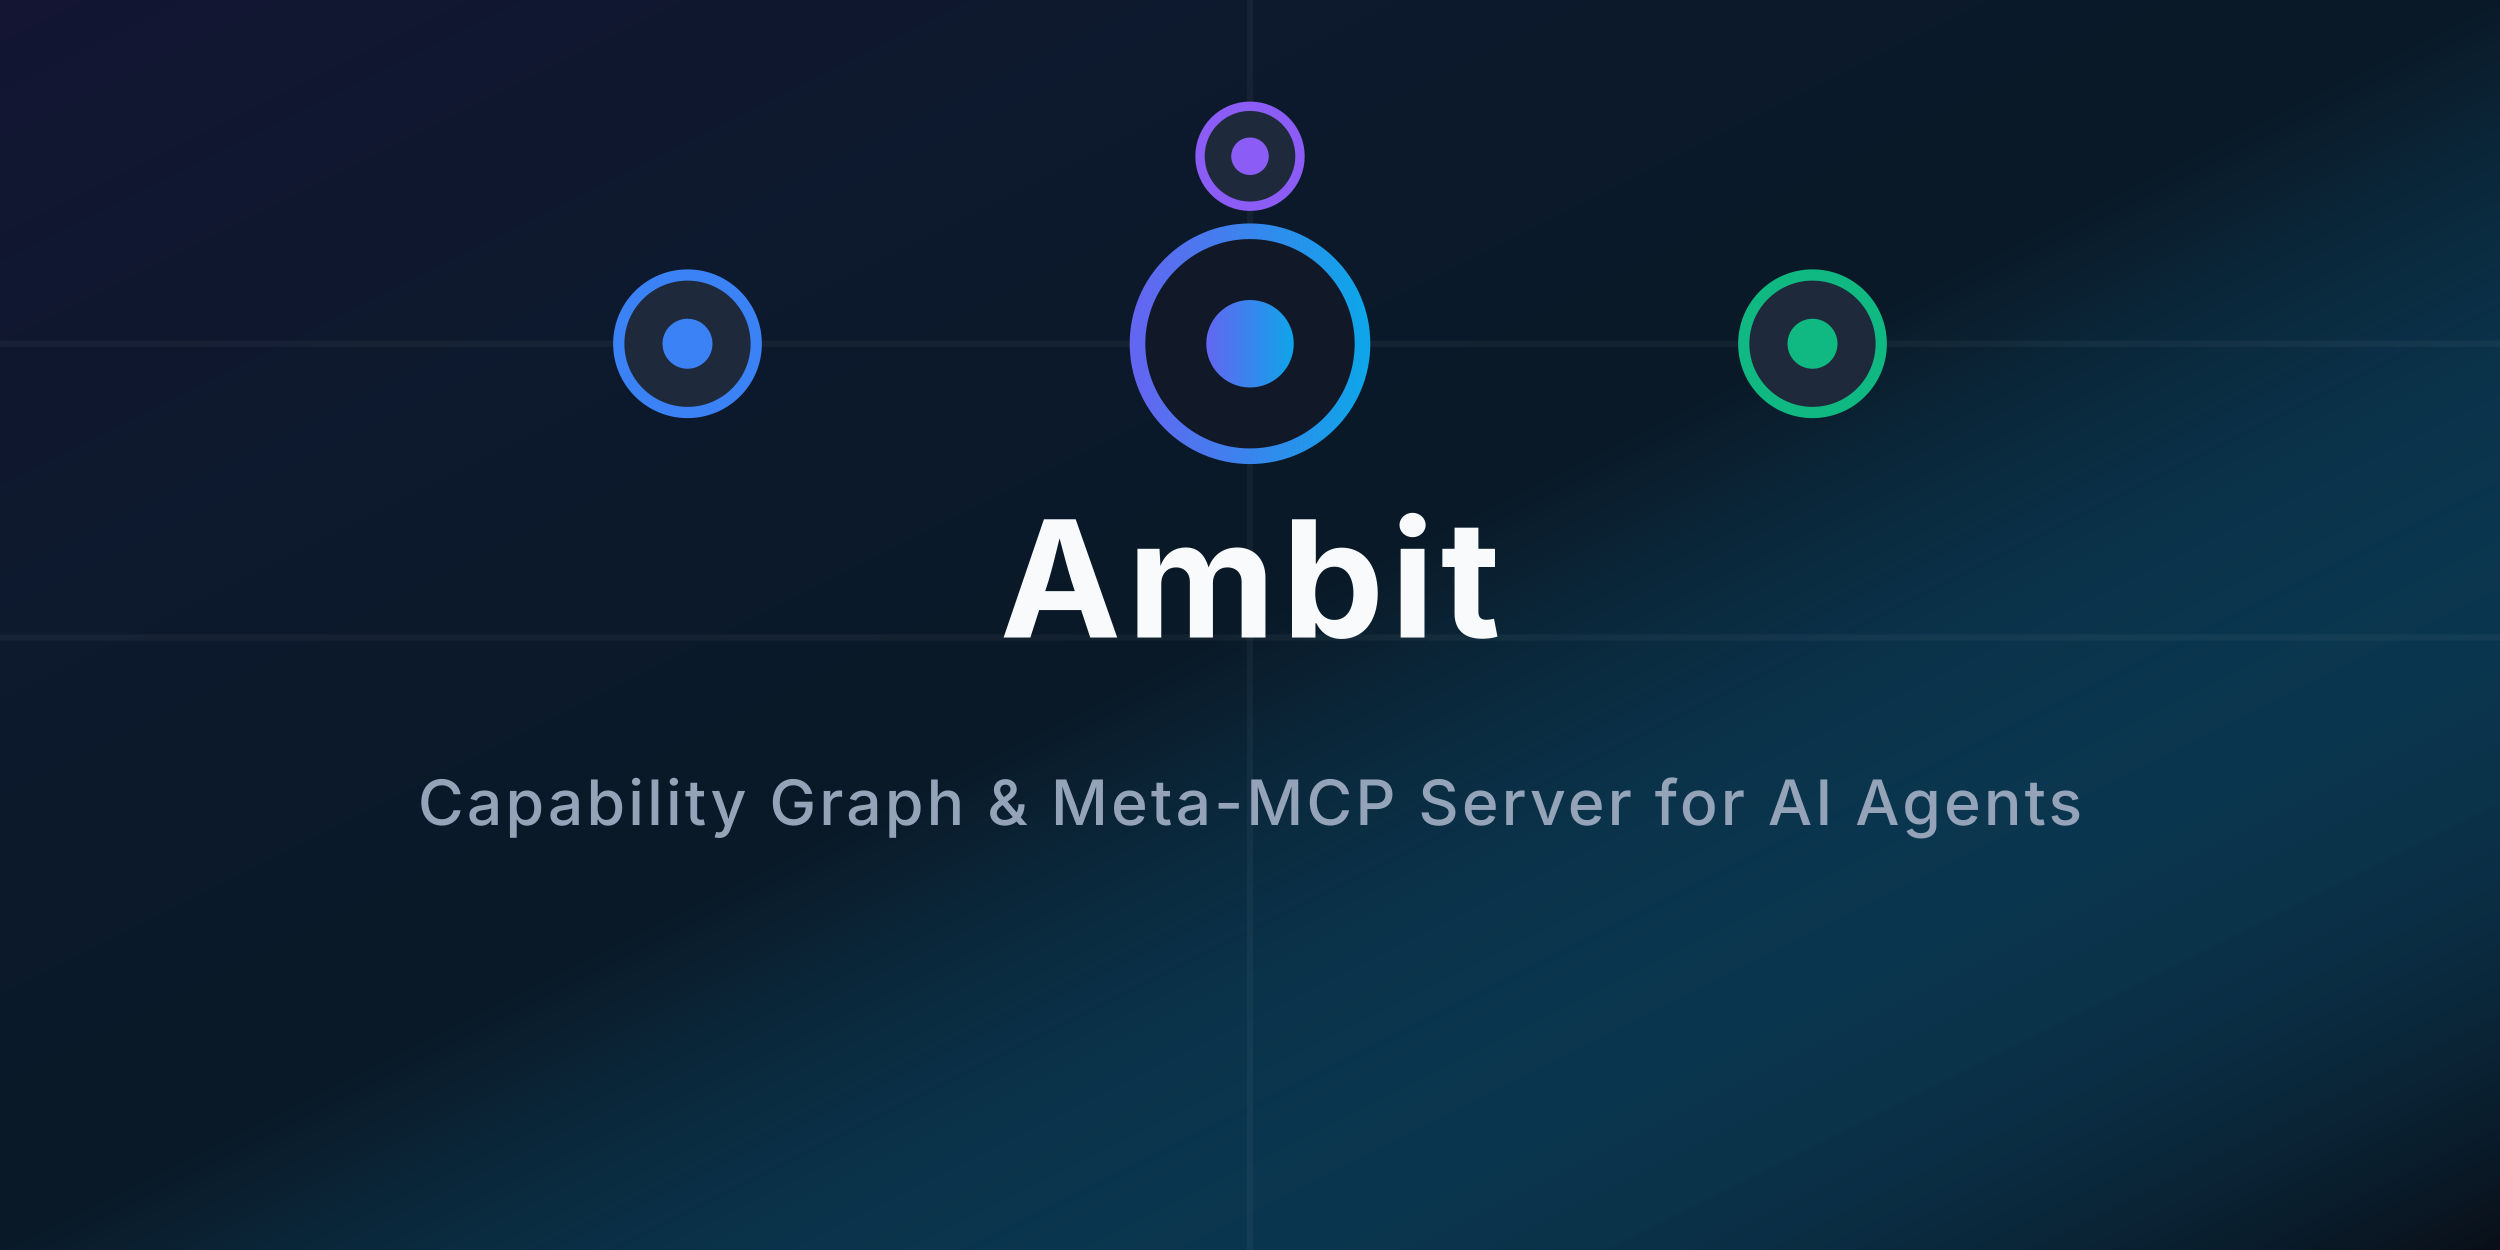
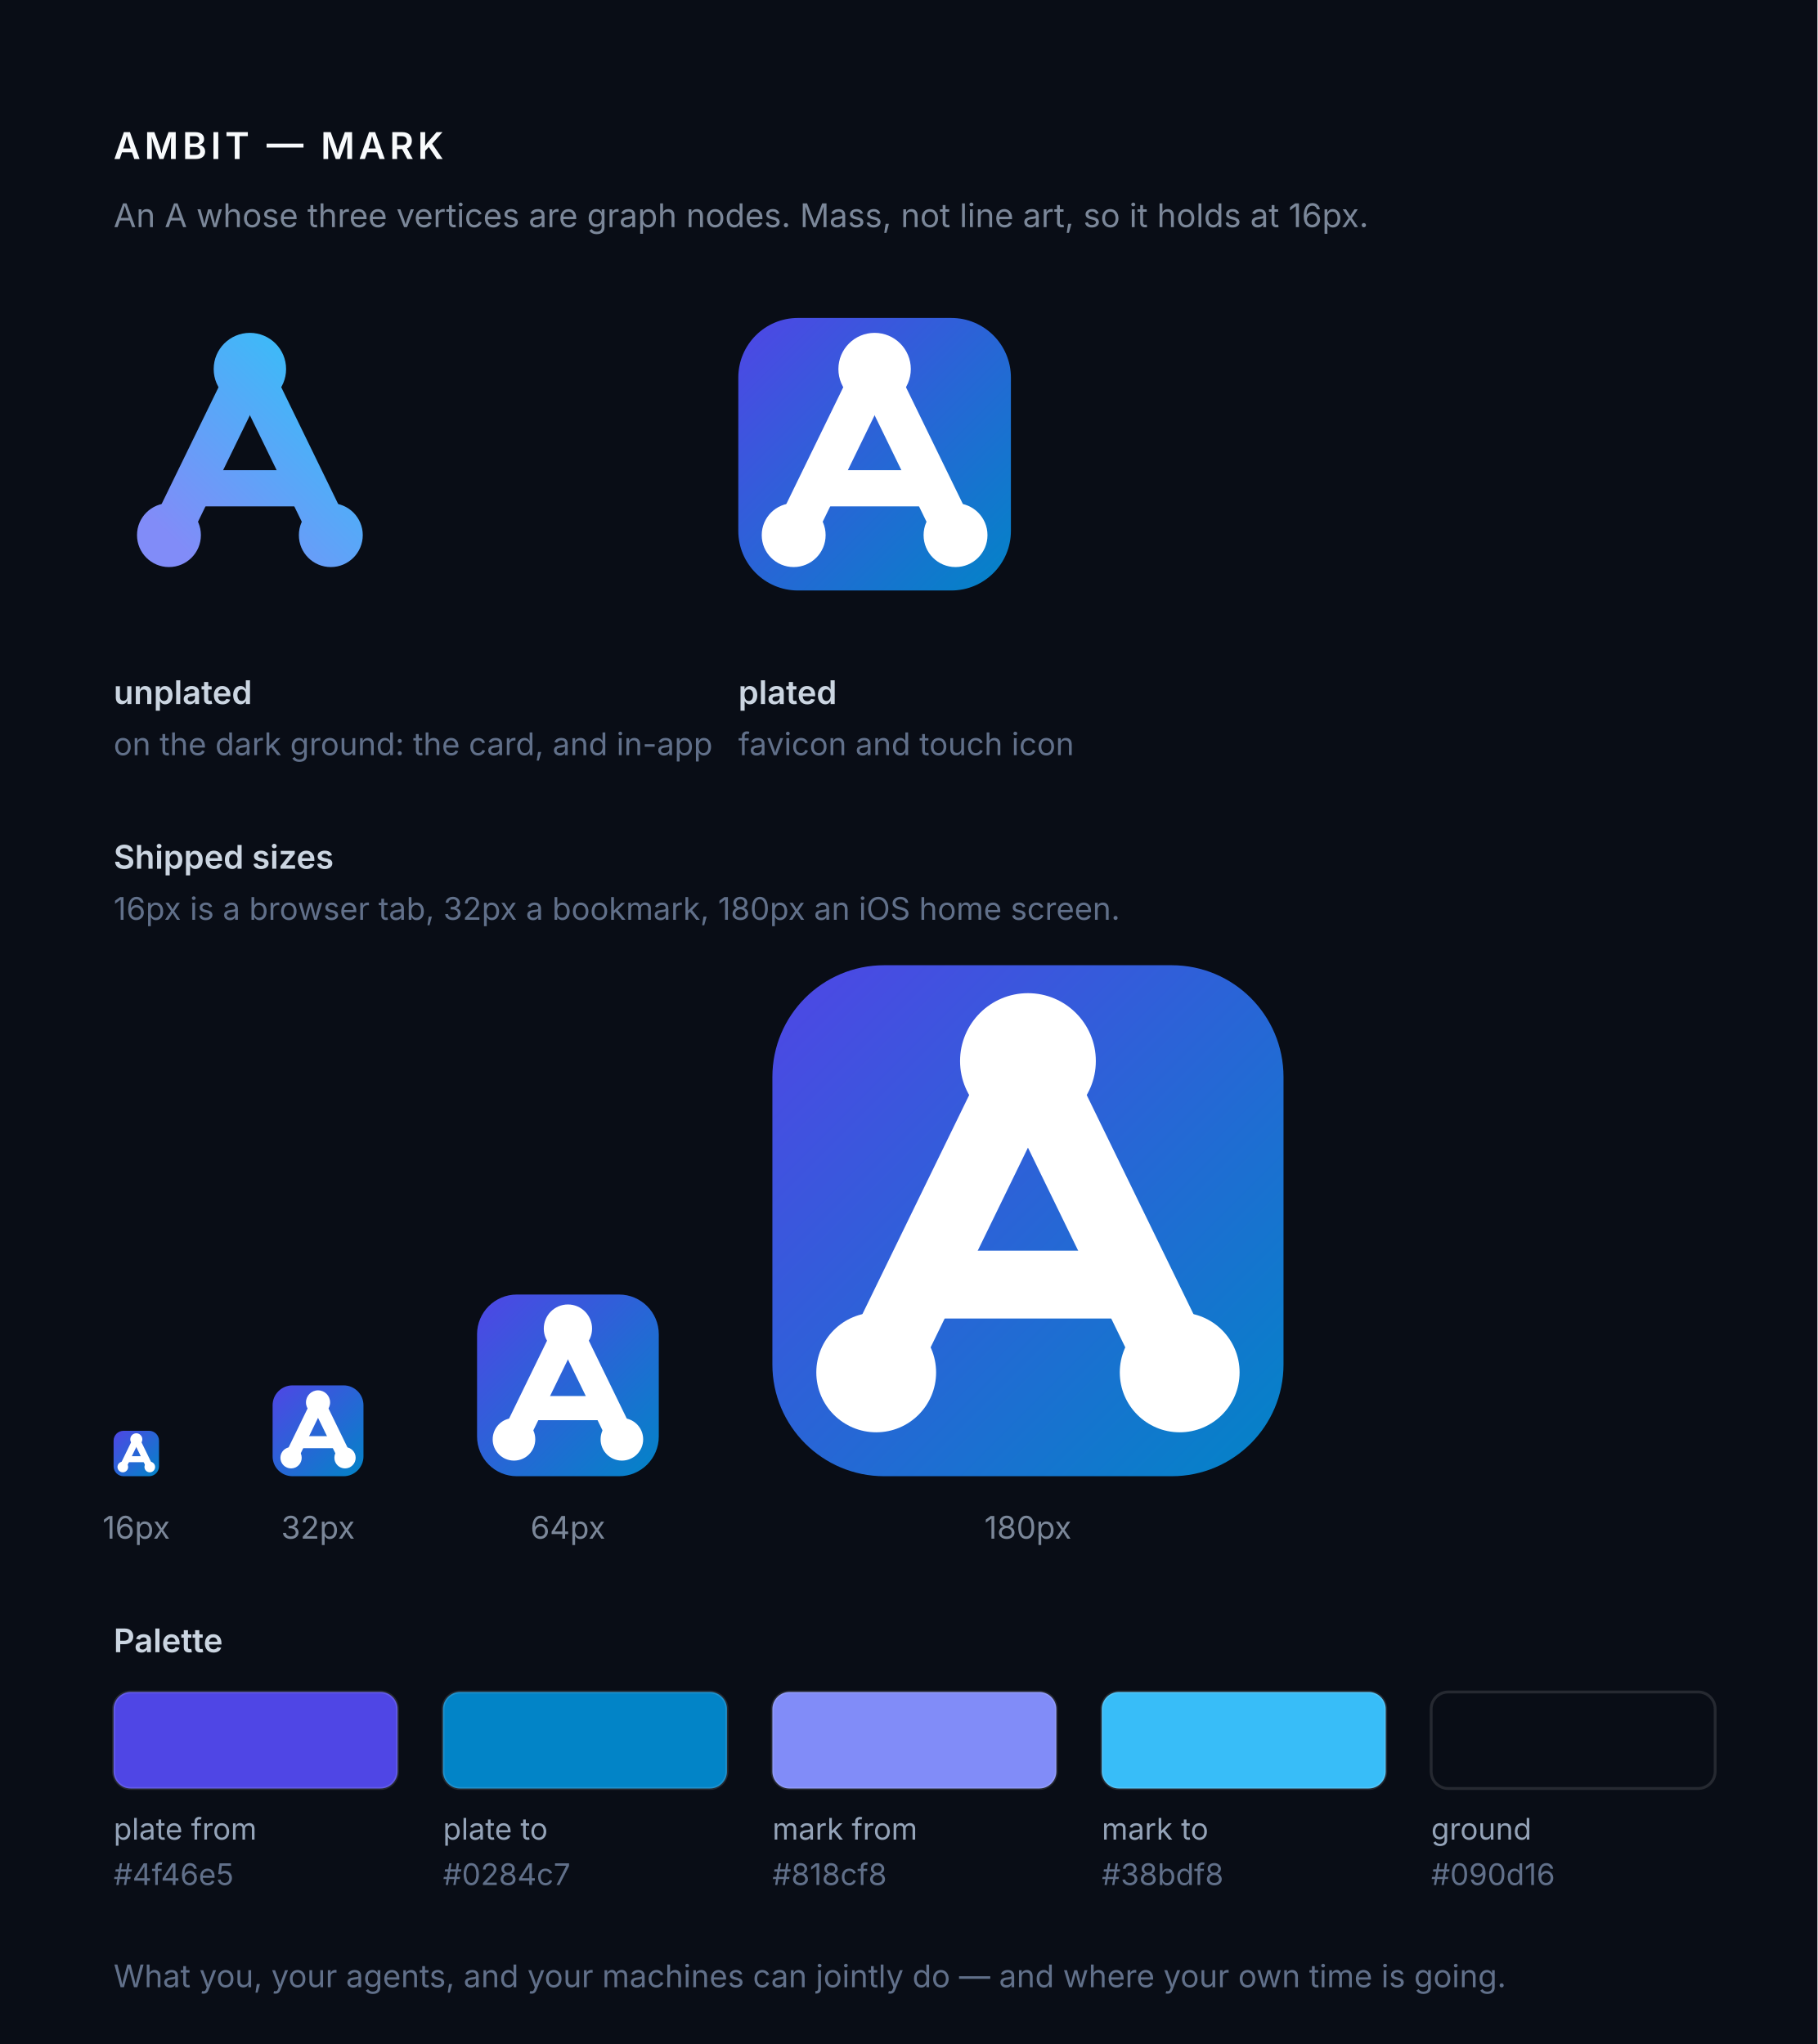
- <svg xmlns="http://www.w3.org/2000/svg" viewBox="0 0 400 200" width="400" height="200">
+ <svg xmlns="http://www.w3.org/2000/svg" width="640" height="720" viewBox="0 0 640 720">
  <defs>
-     <linearGradient id="bg" x1="0" y1="0" x2="1" y2="1">
-       <stop offset="0%" stop-color="#4f46e5" stop-opacity="0.14" />
-       <stop offset="50%" stop-color="#0ea5e9" stop-opacity="0.08" />
-       <stop offset="100%" stop-color="#090d16" stop-opacity="0.98" />
+     <linearGradient id="plate" x1="0" y1="0" x2="64" y2="64" gradientUnits="userSpaceOnUse">
+       <stop offset="0%" stop-color="#4f46e5" />
+       <stop offset="100%" stop-color="#0284c7" />
    </linearGradient>
-     <linearGradient id="brandGrad" x1="0" y1="0" x2="100%" y2="0">
-       <stop offset="0%" stop-color="#6366f1" />
-       <stop offset="100%" stop-color="#0ea5e9" />
+     <linearGradient id="mk" x1="13" y1="51" x2="51" y2="12" gradientUnits="userSpaceOnUse">
+       <stop offset="0%" stop-color="#818cf8" />
+       <stop offset="100%" stop-color="#38bdf8" />
    </linearGradient>
  </defs>
-   <rect width="100%" height="100%" fill="#090d16" />
-   <rect width="100%" height="100%" fill="url(#bg)" />
-   <line x1="0" y1="55" x2="400" y2="55" stroke="rgba(255,255,255,0.04)" stroke-width="1" />
-   <line x1="0" y1="102" x2="400" y2="102" stroke="rgba(255,255,255,0.04)" stroke-width="1" />
-   <line x1="200" y1="0" x2="200" y2="200" stroke="rgba(255,255,255,0.04)" stroke-width="1" />
-   <line x1="110" y1="55" x2="200" y2="55" stroke="url(#brandGrad)" stroke-width="1.8" stroke-dasharray="3,3" opacity="0.7" />
-   <line x1="200" y1="55" x2="290" y2="55" stroke="url(#brandGrad)" stroke-width="1.8" stroke-dasharray="3,3" opacity="0.7" />
-   <line x1="200" y1="25" x2="200" y2="55" stroke="url(#brandGrad)" stroke-width="1.5" stroke-dasharray="2,2" opacity="0.5" />
-   <circle cx="110" cy="55" r="11" fill="#1e293b" stroke="#3b82f6" stroke-width="1.8" />
-   <circle cx="110" cy="55" r="4" fill="#3b82f6" />
-   <circle cx="290" cy="55" r="11" fill="#1e293b" stroke="#10b981" stroke-width="1.8" />
-   <circle cx="290" cy="55" r="4" fill="#10b981" />
-   <circle cx="200" cy="25" r="8" fill="#1e293b" stroke="#8b5cf6" stroke-width="1.5" />
-   <circle cx="200" cy="25" r="3" fill="#8b5cf6" />
-   <circle cx="200" cy="55" r="18" fill="#111827" stroke="url(#brandGrad)" stroke-width="2.5" />
-   <circle cx="200" cy="55" r="7" fill="url(#brandGrad)" />
-   <text x="200" y="102" font-family="'Inter', -apple-system, sans-serif" font-size="26" font-weight="700" fill="#f8fafc" text-anchor="middle" letter-spacing="1">Ambit</text>
-   <text x="200" y="132" font-family="'Inter', -apple-system, sans-serif" font-size="10" font-weight="500" fill="#94a3b8" text-anchor="middle" letter-spacing="0.5">Capability Graph &amp; Meta-MCP Server for AI Agents</text>
+   <rect width="640" height="720" fill="#090d16" />
+   <text x="40" y="56" font-family="'Inter', -apple-system, BlinkMacSystemFont, 'Segoe UI', Roboto, sans-serif" font-size="13" font-weight="600" fill="#f8fafc" letter-spacing="1.4">AMBIT — MARK</text>
+   <text x="40" y="80" font-family="'Inter', -apple-system, BlinkMacSystemFont, 'Segoe UI', Roboto, sans-serif" font-size="11.5" fill="#7b8799">An A whose three vertices are graph nodes. Mass, not line art, so it holds at 16px.</text>
+   <g transform="translate(40, 112) scale(1.5)">
+     <g stroke="url(#mk)" stroke-linecap="round" fill="none">
+       <path d="M13 51 L32 12" stroke-width="9.5" />
+       <path d="M51 51 L32 12" stroke-width="9.5" />
+       <path d="M20 40 H44" stroke-width="8.5" />
+     </g>
+     <circle cx="32" cy="12" r="8.5" fill="url(#mk)" />
+     <circle cx="13" cy="51" r="7.5" fill="url(#mk)" />
+     <circle cx="51" cy="51" r="7.5" fill="url(#mk)" />
+   </g>
+   <text x="40" y="248" font-family="'Inter', -apple-system, BlinkMacSystemFont, 'Segoe UI', Roboto, sans-serif" font-size="11.5" font-weight="600" fill="#cbd5e1">unplated</text>
+   <text x="40" y="266" font-family="'Inter', -apple-system, BlinkMacSystemFont, 'Segoe UI', Roboto, sans-serif" font-size="11" fill="#61708a">on the dark ground: the card, and in-app</text>
+   <g transform="translate(260, 112) scale(1.5)">
+     <rect width="64" height="64" rx="14" fill="url(#plate)" />
+     <g stroke="#ffffff" stroke-linecap="round" fill="none">
+       <path d="M13 51 L32 12" stroke-width="9.5" />
+       <path d="M51 51 L32 12" stroke-width="9.5" />
+       <path d="M20 40 H44" stroke-width="8.5" />
+     </g>
+     <circle cx="32" cy="12" r="8.5" fill="#ffffff" />
+     <circle cx="13" cy="51" r="7.5" fill="#ffffff" />
+     <circle cx="51" cy="51" r="7.5" fill="#ffffff" />
+   </g>
+   <text x="260" y="248" font-family="'Inter', -apple-system, BlinkMacSystemFont, 'Segoe UI', Roboto, sans-serif" font-size="11.5" font-weight="600" fill="#cbd5e1">plated</text>
+   <text x="260" y="266" font-family="'Inter', -apple-system, BlinkMacSystemFont, 'Segoe UI', Roboto, sans-serif" font-size="11" fill="#61708a">favicon and touch icon</text>
+   <text x="40" y="306" font-family="'Inter', -apple-system, BlinkMacSystemFont, 'Segoe UI', Roboto, sans-serif" font-size="11.5" font-weight="600" fill="#cbd5e1">Shipped sizes</text>
+   <text x="40" y="324" font-family="'Inter', -apple-system, BlinkMacSystemFont, 'Segoe UI', Roboto, sans-serif" font-size="11" fill="#61708a">16px is a browser tab, 32px a bookmark, 180px an iOS home screen.</text>
+   <g transform="translate(40, 504) scale(0.25)">
+     <rect width="64" height="64" rx="14" fill="url(#plate)" />
+     <g stroke="#ffffff" stroke-linecap="round" fill="none">
+       <path d="M13 51 L32 12" stroke-width="9.5" />
+       <path d="M51 51 L32 12" stroke-width="9.5" />
+       <path d="M20 40 H44" stroke-width="8.5" />
+     </g>
+     <circle cx="32" cy="12" r="8.5" fill="#ffffff" />
+     <circle cx="13" cy="51" r="7.5" fill="#ffffff" />
+     <circle cx="51" cy="51" r="7.5" fill="#ffffff" />
+   </g>
+   <text x="48" y="542" text-anchor="middle" font-family="'Inter', -apple-system, BlinkMacSystemFont, 'Segoe UI', Roboto, sans-serif" font-size="11" fill="#7b8799">16px</text>
+   <g transform="translate(96, 488) scale(0.5)">
+     <rect width="64" height="64" rx="14" fill="url(#plate)" />
+     <g stroke="#ffffff" stroke-linecap="round" fill="none">
+       <path d="M13 51 L32 12" stroke-width="9.5" />
+       <path d="M51 51 L32 12" stroke-width="9.5" />
+       <path d="M20 40 H44" stroke-width="8.5" />
+     </g>
+     <circle cx="32" cy="12" r="8.5" fill="#ffffff" />
+     <circle cx="13" cy="51" r="7.5" fill="#ffffff" />
+     <circle cx="51" cy="51" r="7.5" fill="#ffffff" />
+   </g>
+   <text x="112" y="542" text-anchor="middle" font-family="'Inter', -apple-system, BlinkMacSystemFont, 'Segoe UI', Roboto, sans-serif" font-size="11" fill="#7b8799">32px</text>
+   <g transform="translate(168, 456) scale(1)">
+     <rect width="64" height="64" rx="14" fill="url(#plate)" />
+     <g stroke="#ffffff" stroke-linecap="round" fill="none">
+       <path d="M13 51 L32 12" stroke-width="9.5" />
+       <path d="M51 51 L32 12" stroke-width="9.5" />
+       <path d="M20 40 H44" stroke-width="8.5" />
+     </g>
+     <circle cx="32" cy="12" r="8.5" fill="#ffffff" />
+     <circle cx="13" cy="51" r="7.5" fill="#ffffff" />
+     <circle cx="51" cy="51" r="7.5" fill="#ffffff" />
+   </g>
+   <text x="200" y="542" text-anchor="middle" font-family="'Inter', -apple-system, BlinkMacSystemFont, 'Segoe UI', Roboto, sans-serif" font-size="11" fill="#7b8799">64px</text>
+   <g transform="translate(272, 340) scale(2.8125)">
+     <rect width="64" height="64" rx="14" fill="url(#plate)" />
+     <g stroke="#ffffff" stroke-linecap="round" fill="none">
+       <path d="M13 51 L32 12" stroke-width="9.5" />
+       <path d="M51 51 L32 12" stroke-width="9.5" />
+       <path d="M20 40 H44" stroke-width="8.5" />
+     </g>
+     <circle cx="32" cy="12" r="8.5" fill="#ffffff" />
+     <circle cx="13" cy="51" r="7.5" fill="#ffffff" />
+     <circle cx="51" cy="51" r="7.5" fill="#ffffff" />
+   </g>
+   <text x="362" y="542" text-anchor="middle" font-family="'Inter', -apple-system, BlinkMacSystemFont, 'Segoe UI', Roboto, sans-serif" font-size="11" fill="#7b8799">180px</text>
+   <text x="40" y="582" font-family="'Inter', -apple-system, BlinkMacSystemFont, 'Segoe UI', Roboto, sans-serif" font-size="11.5" font-weight="600" fill="#cbd5e1">Palette</text>
+   <rect x="40" y="596" width="100" height="34" rx="6" fill="#4f46e5" stroke="rgba(255,255,255,0.12)" />
+   <text x="40" y="648" font-family="'Inter', -apple-system, BlinkMacSystemFont, 'Segoe UI', Roboto, sans-serif" font-size="10.5" fill="#94a3b8">plate from</text>
+   <text x="40" y="664" font-family="'Inter', -apple-system, BlinkMacSystemFont, 'Segoe UI', Roboto, sans-serif" font-size="10.5" fill="#61708a">#4f46e5</text>
+   <rect x="156" y="596" width="100" height="34" rx="6" fill="#0284c7" stroke="rgba(255,255,255,0.12)" />
+   <text x="156" y="648" font-family="'Inter', -apple-system, BlinkMacSystemFont, 'Segoe UI', Roboto, sans-serif" font-size="10.5" fill="#94a3b8">plate to</text>
+   <text x="156" y="664" font-family="'Inter', -apple-system, BlinkMacSystemFont, 'Segoe UI', Roboto, sans-serif" font-size="10.5" fill="#61708a">#0284c7</text>
+   <rect x="272" y="596" width="100" height="34" rx="6" fill="#818cf8" stroke="rgba(255,255,255,0.12)" />
+   <text x="272" y="648" font-family="'Inter', -apple-system, BlinkMacSystemFont, 'Segoe UI', Roboto, sans-serif" font-size="10.5" fill="#94a3b8">mark from</text>
+   <text x="272" y="664" font-family="'Inter', -apple-system, BlinkMacSystemFont, 'Segoe UI', Roboto, sans-serif" font-size="10.5" fill="#61708a">#818cf8</text>
+   <rect x="388" y="596" width="100" height="34" rx="6" fill="#38bdf8" stroke="rgba(255,255,255,0.12)" />
+   <text x="388" y="648" font-family="'Inter', -apple-system, BlinkMacSystemFont, 'Segoe UI', Roboto, sans-serif" font-size="10.5" fill="#94a3b8">mark to</text>
+   <text x="388" y="664" font-family="'Inter', -apple-system, BlinkMacSystemFont, 'Segoe UI', Roboto, sans-serif" font-size="10.5" fill="#61708a">#38bdf8</text>
+   <rect x="504" y="596" width="100" height="34" rx="6" fill="#090d16" stroke="rgba(255,255,255,0.12)" />
+   <text x="504" y="648" font-family="'Inter', -apple-system, BlinkMacSystemFont, 'Segoe UI', Roboto, sans-serif" font-size="10.5" fill="#94a3b8">ground</text>
+   <text x="504" y="664" font-family="'Inter', -apple-system, BlinkMacSystemFont, 'Segoe UI', Roboto, sans-serif" font-size="10.5" fill="#61708a">#090d16</text>
+   <text x="40" y="700" font-family="'Inter', -apple-system, BlinkMacSystemFont, 'Segoe UI', Roboto, sans-serif" font-size="11" fill="#61708a">What you, your agents, and your machines can jointly do — and where your own time is going.</text>
</svg>
